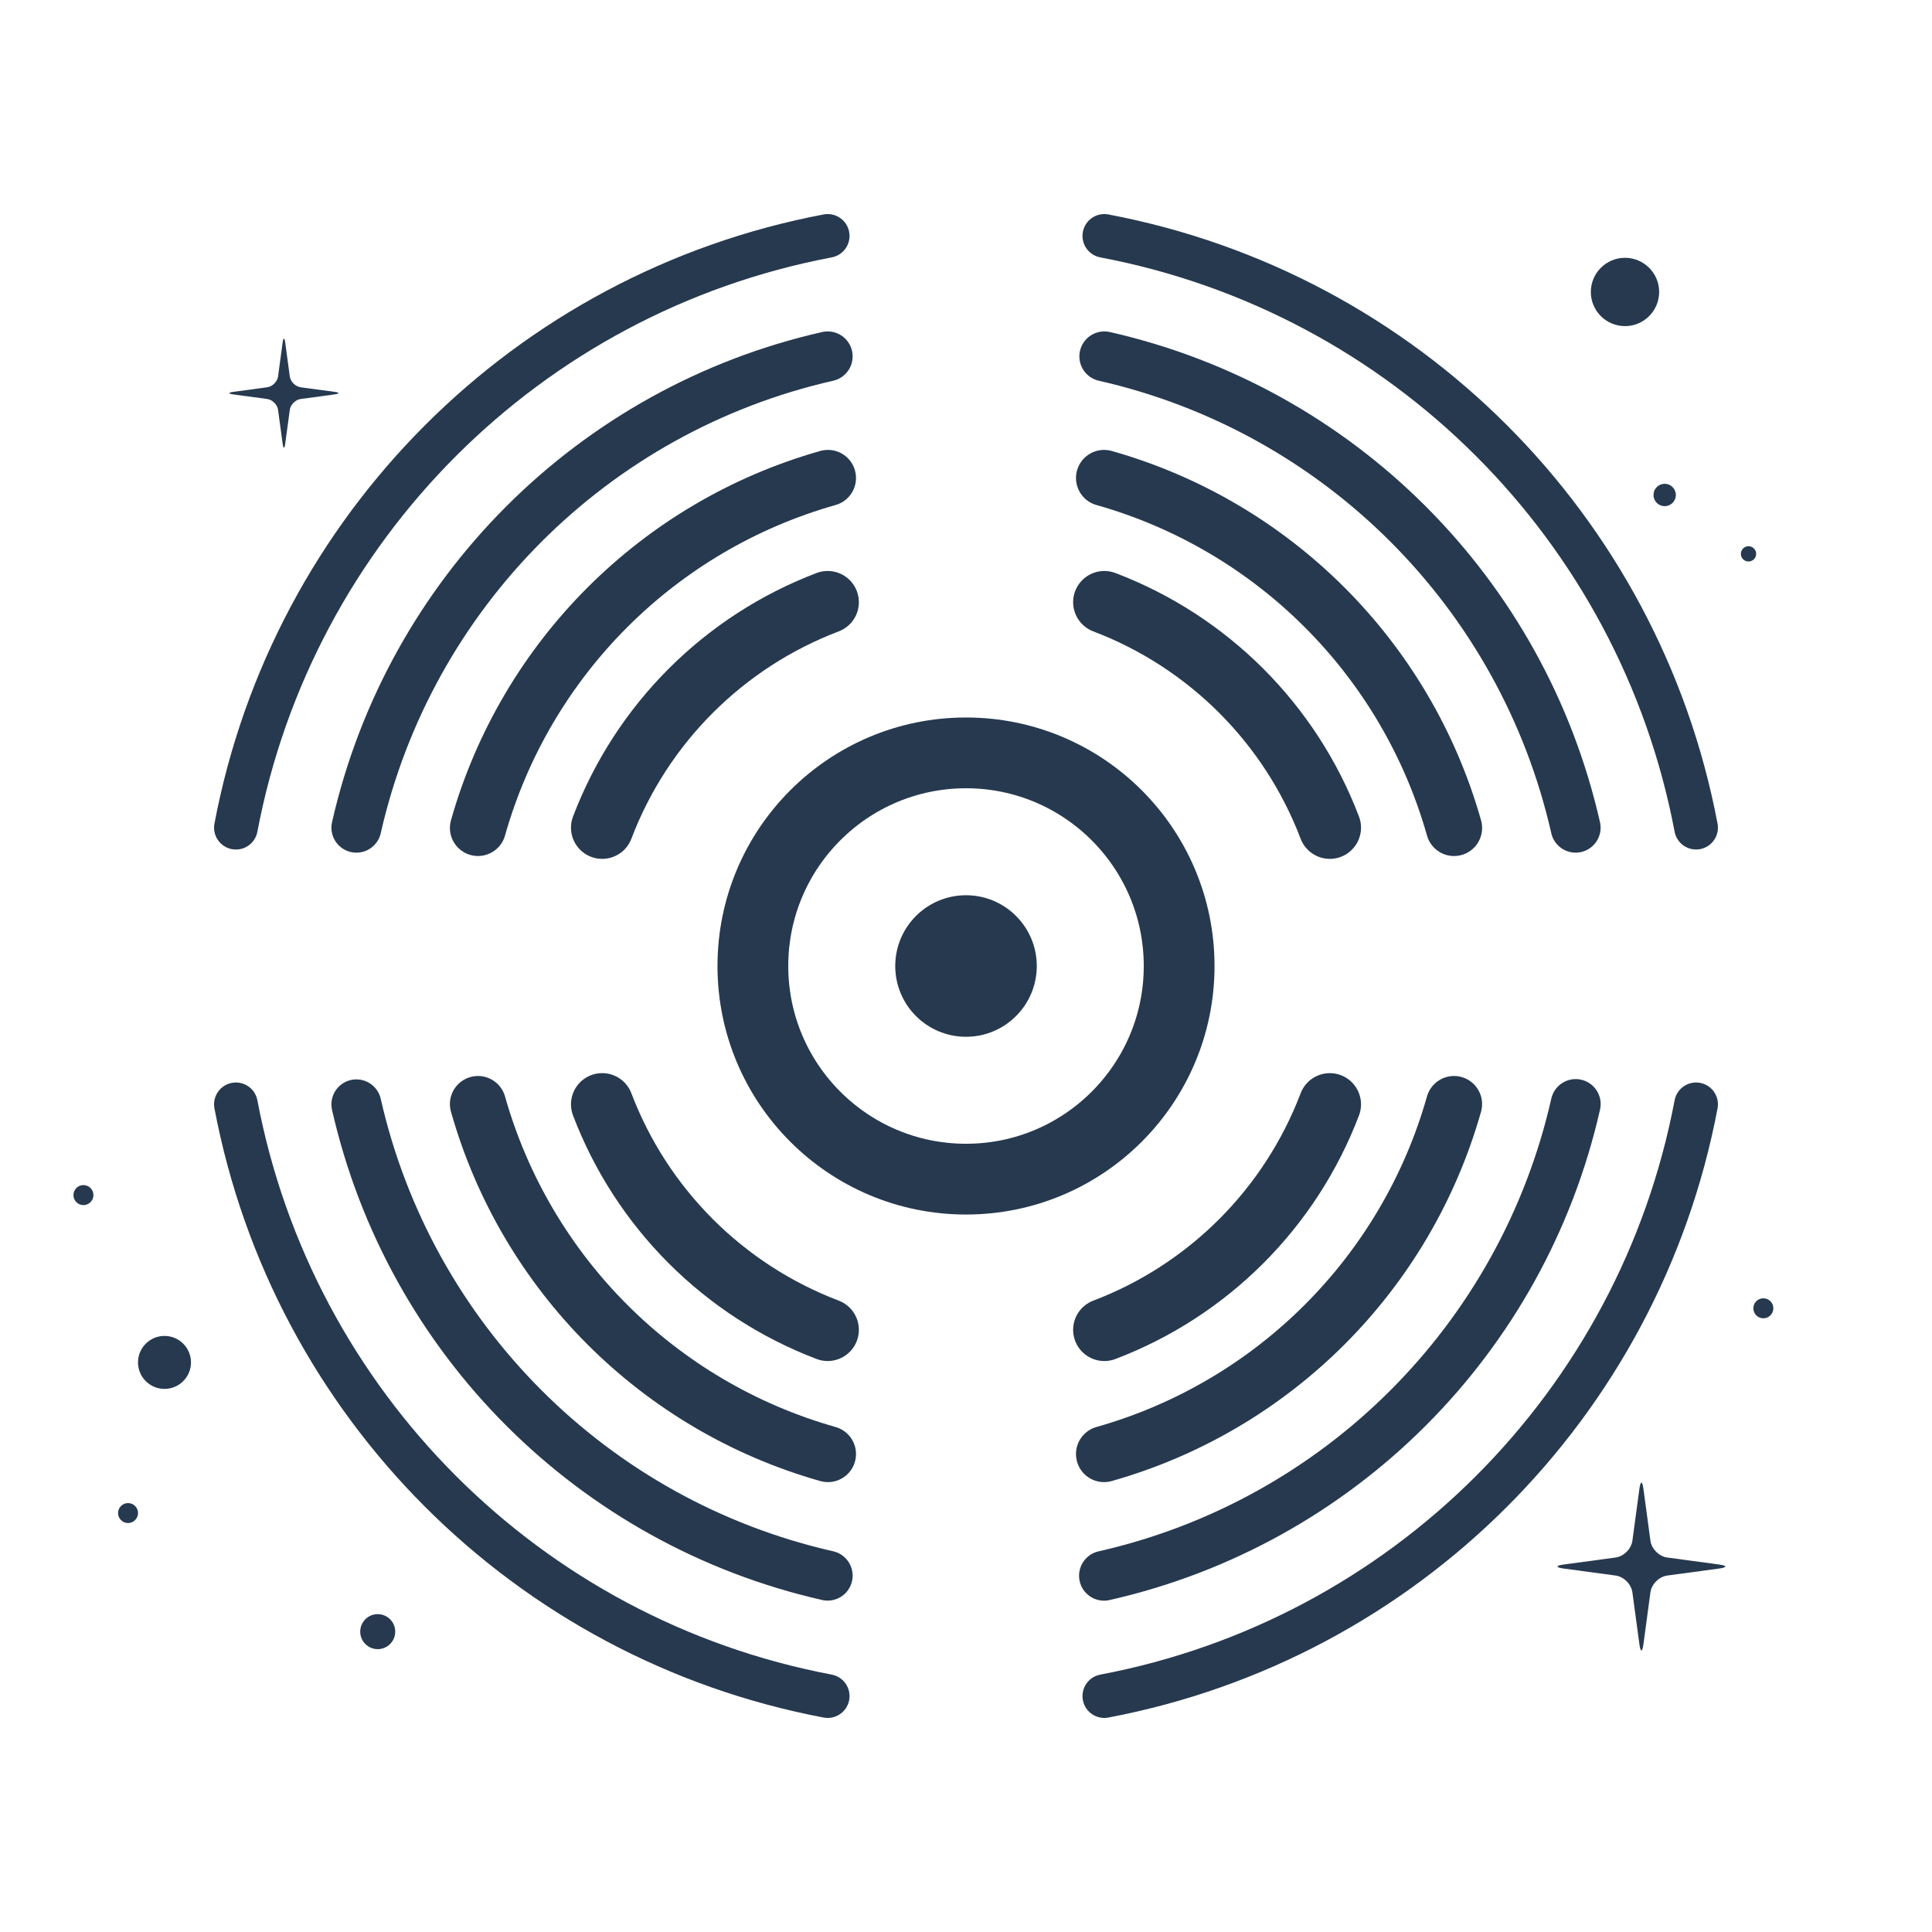
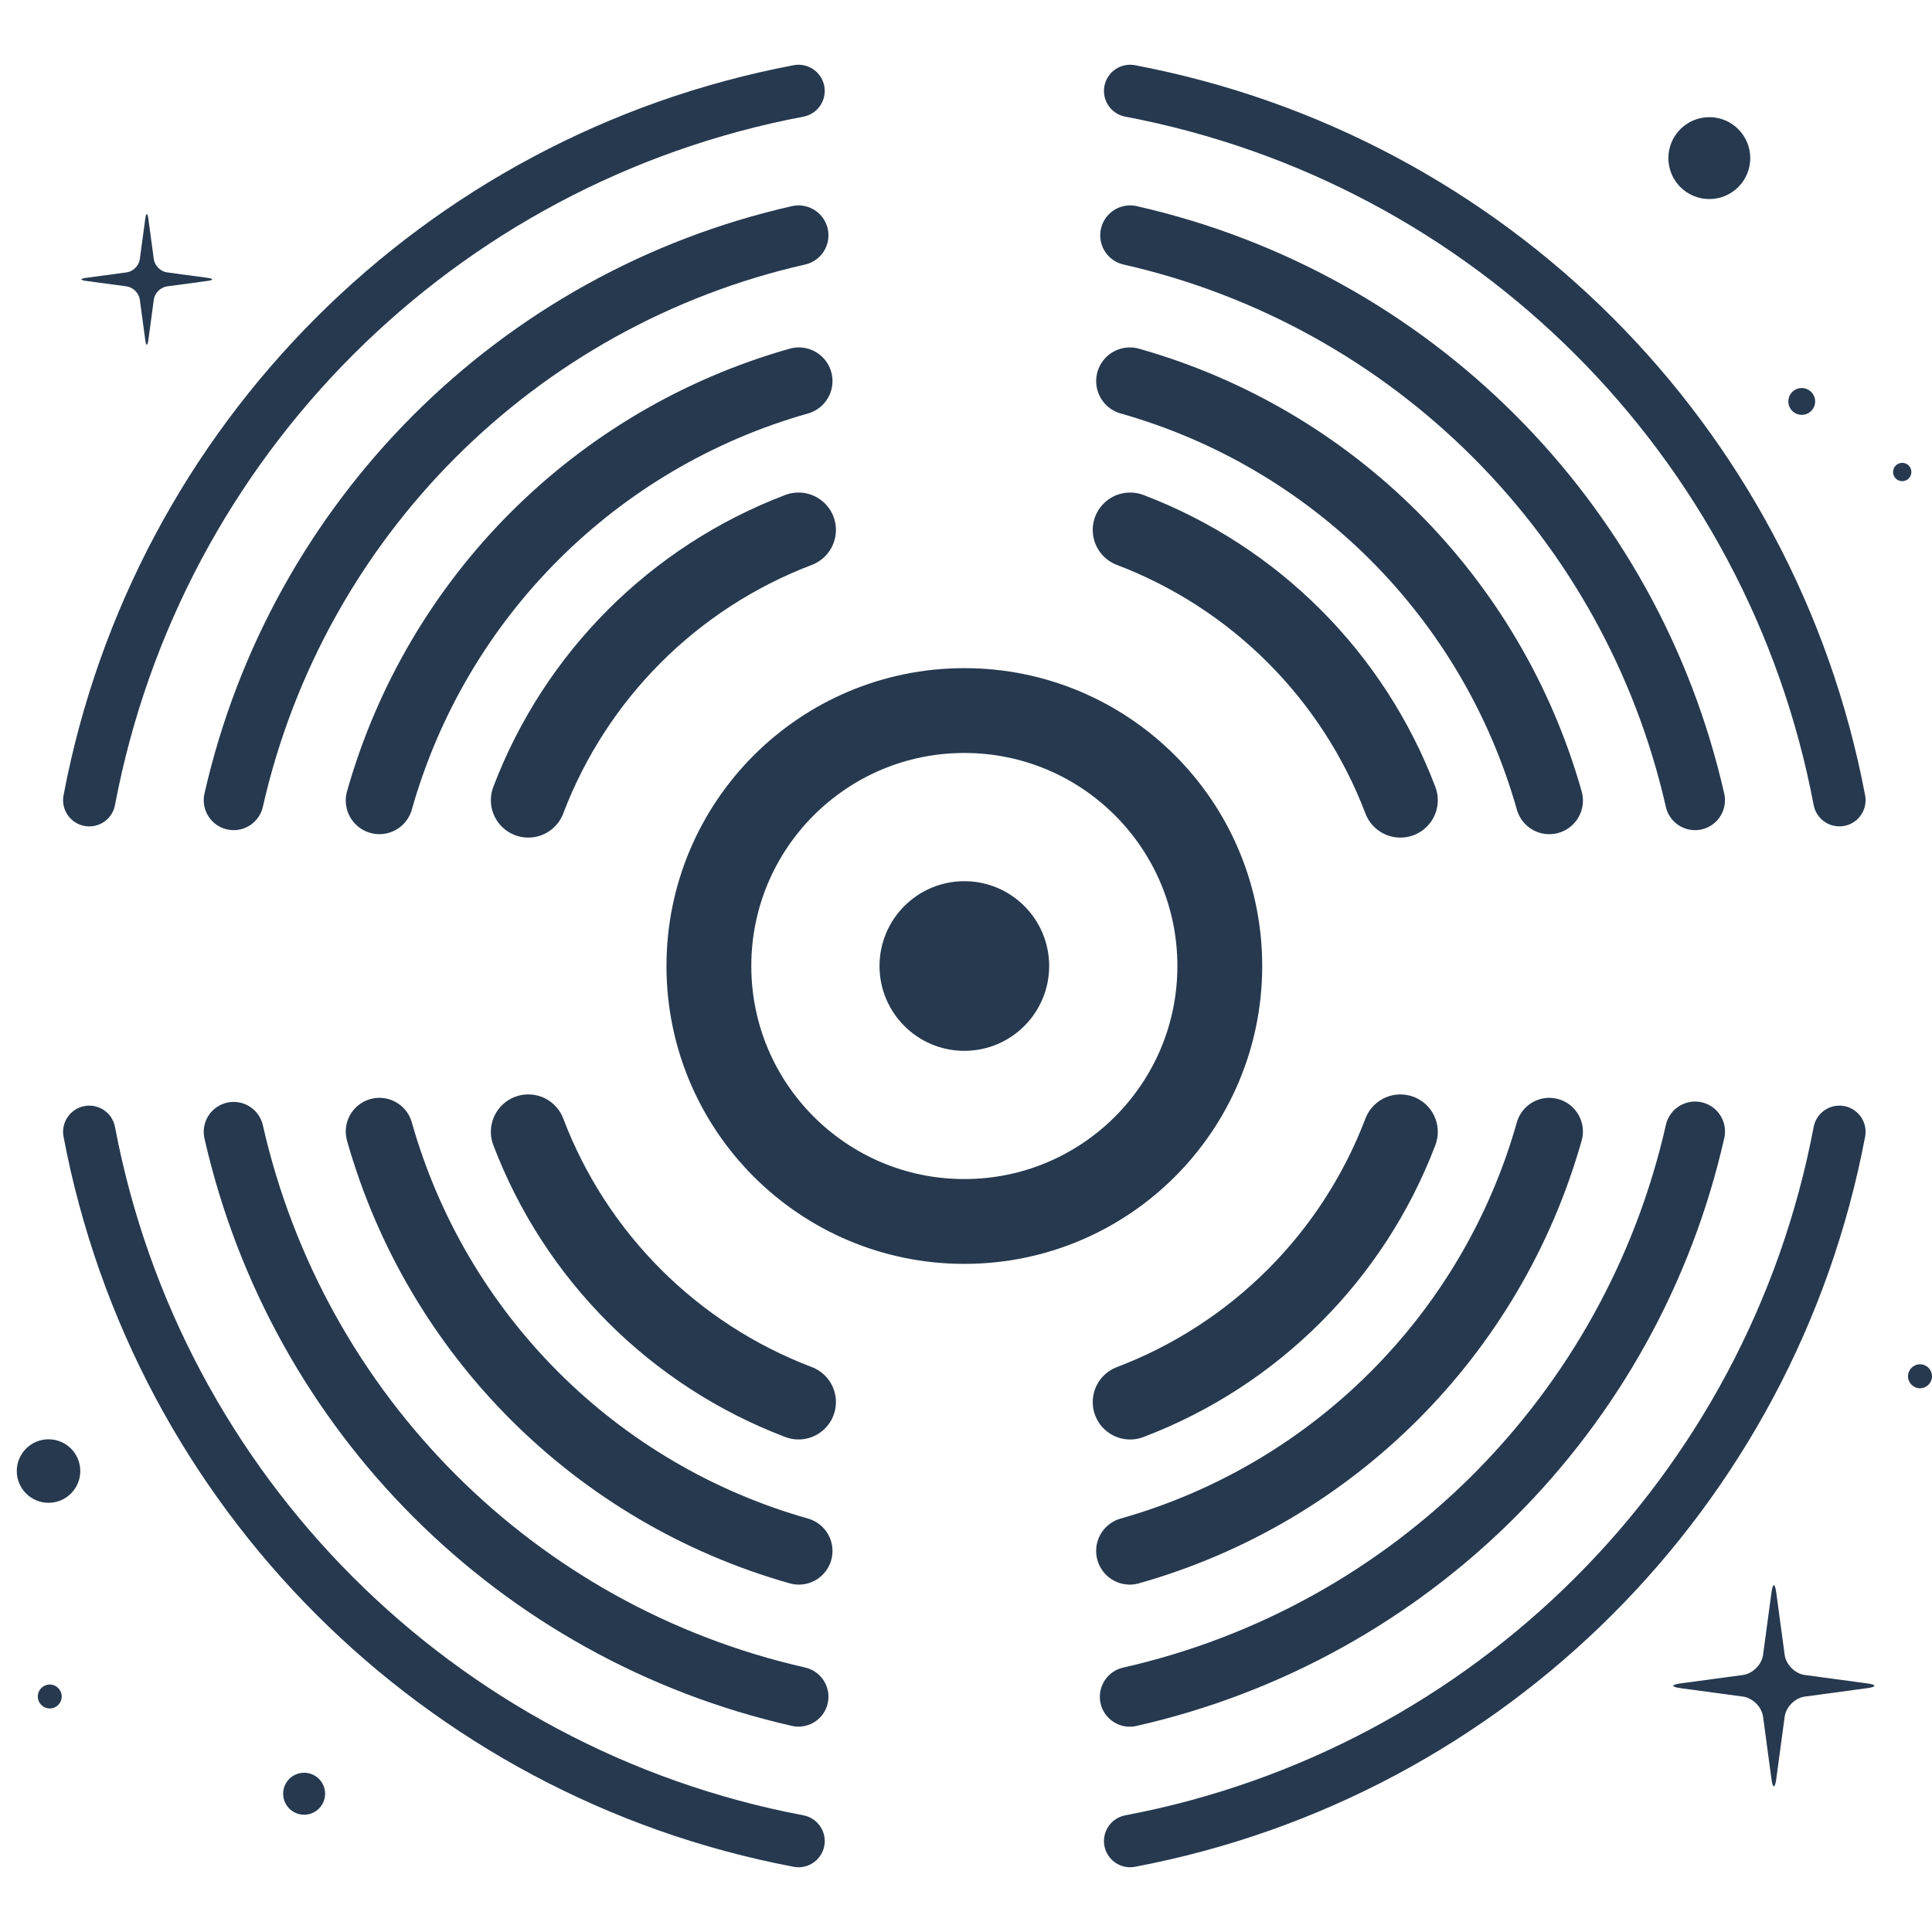
<svg xmlns="http://www.w3.org/2000/svg" width="67.733mm" height="67.733mm" viewBox="0 0 67.733 67.733" version="1.1" id="svg1" xml:space="preserve">
  <defs id="defs1">
    <linearGradient id="swatch21">
      <stop style="stop-color:#ffffff;stop-opacity:1;" offset="0" id="stop21" />
    </linearGradient>
    <linearGradient id="swatch20">
      <stop style="stop-color:#ffffff;stop-opacity:1;" offset="0" id="stop20" />
    </linearGradient>
    <linearGradient id="swatch16">
      <stop style="stop-color:#7187de;stop-opacity:1;" offset="0" id="stop16" />
    </linearGradient>
    <linearGradient id="swatch72">
      <stop style="stop-color:#ffffff;stop-opacity:1;" offset="0" id="stop72" />
    </linearGradient>
    <linearGradient id="swatch70">
      <stop style="stop-color:#ffffff;stop-opacity:1;" offset="0" id="stop70" />
    </linearGradient>
    <linearGradient id="swatch68">
      <stop style="stop-color:#ffffff;stop-opacity:1;" offset="0" id="stop68" />
    </linearGradient>
    <linearGradient id="swatch37">
      <stop style="stop-color:#ffffff;stop-opacity:1;" offset="0" id="stop37" />
    </linearGradient>
    <linearGradient id="swatch31">
      <stop style="stop-color:#ffffff;stop-opacity:1;" offset="0" id="stop31" />
    </linearGradient>
    <linearGradient id="swatch17">
      <stop style="stop-color:#26394f;stop-opacity:1;" offset="0" id="stop17" />
    </linearGradient>
  </defs>
  <g id="layer1" transform="translate(457.2,-722.4941)">
-     <g id="use29" transform="matrix(0.8270153,0,0,0.8270153,-467.7754,714.0061)" style="fill:url(#swatch17);stroke:url(#swatch17);stroke-width:0;stroke-dasharray:none">
-       <g id="g52" transform="translate(-2.513537,39.55521)" style="stroke-width:0;stroke-dasharray:none">
+     <g id="use29" transform="matrix(0.9912412,0,0,0.9912412,-476.6591,705.5955)" style="fill:url(#swatch17);stroke:url(#swatch17);stroke-width:0;stroke-dasharray:none">
+       <g id="g51" transform="translate(-2.513537,39.55521)" style="stroke-width:0;stroke-dasharray:none">
        <path id="path44" style="fill-opacity:1;stroke-width:0;stroke-dasharray:none;paint-order:markers stroke fill" d="m 27.392,-14.768 0.193,1.43 c 0.03,0.226 0.238,0.433 0.464,0.464 l 1.43,0.193 c 0.226,0.03 0.226,0.08 0,0.11 l -1.43,0.193 c -0.226,0.03 -0.433,0.238 -0.464,0.464 l -0.193,1.43 c -0.03,0.226 -0.08,0.226 -0.11,0 l -0.193,-1.43 c -0.03,-0.226 -0.238,-0.433 -0.464,-0.464 l -1.43,-0.193 c -0.226,-0.03 -0.226,-0.08 0,-0.11 l 1.43,-0.193 c 0.226,-0.03 0.433,-0.238 0.464,-0.464 l 0.193,-1.43 c 0.03,-0.226 0.08,-0.226 0.11,0 z" />
        <path id="path45" style="fill-opacity:1;stroke-width:0;stroke-dasharray:none;paint-order:markers stroke fill" d="m 84.968,33.82 0.297,2.201 c 0.047,0.347 0.366,0.667 0.713,0.713 l 2.201,0.297 c 0.347,0.047 0.347,0.123 0,0.17 l -2.201,0.297 c -0.347,0.047 -0.667,0.366 -0.713,0.713 l -0.297,2.201 c -0.047,0.347 -0.123,0.347 -0.17,0 l -0.297,-2.201 c -0.047,-0.347 -0.366,-0.667 -0.713,-0.713 l -2.201,-0.297 c -0.347,-0.047 -0.347,-0.123 0,-0.17 l 2.201,-0.297 c 0.347,-0.047 0.667,-0.366 0.713,-0.713 l 0.297,-2.201 c 0.047,-0.347 0.123,-0.347 0.17,0 z" />
-         <circle style="fill-opacity:1;stroke-width:0;stroke-dasharray:none;paint-order:markers stroke fill" id="circle45" cx="84.187" cy="-16.915" r="1.448" />
-         <circle style="fill-opacity:1;stroke-width:0;stroke-dasharray:none;paint-order:markers stroke fill" id="circle46" cx="22.274" cy="28.463" r="1.123" />
-         <circle style="fill-opacity:1;stroke-width:0;stroke-dasharray:none;paint-order:markers stroke fill" id="circle47" cx="31.313" cy="39.876" r="0.742" />
+         <circle style="fill-opacity:1;stroke-width:0;stroke-dasharray:none;paint-order:markers stroke fill" id="circle45" cx="82.6" cy="-16.915" r="1.448" />
+         <circle style="fill-opacity:1;stroke-width:0;stroke-dasharray:none;paint-order:markers stroke fill" id="circle46" cx="23.861" cy="29.521" r="1.123" />
+         <circle style="fill-opacity:1;stroke-width:0;stroke-dasharray:none;paint-order:markers stroke fill" id="circle47" cx="32.901" cy="40.934" r="0.742" />
        <circle style="fill-opacity:1;stroke-width:0;stroke-dasharray:none;paint-order:markers stroke fill" id="circle48" cx="89.423" cy="-5.813" r="0.324" />
        <circle style="fill-opacity:1;stroke-width:0;stroke-dasharray:none;paint-order:markers stroke fill" id="circle49" cx="85.869" cy="-8.309" r="0.474" />
        <circle style="fill-opacity:1;stroke-width:0;stroke-dasharray:none;paint-order:markers stroke fill" id="circle50" cx="90.052" cy="26.169" r="0.424" />
-         <circle style="fill-opacity:1;stroke-width:0;stroke-dasharray:none;paint-order:markers stroke fill" id="circle51" cx="20.729" cy="34.849" r="0.423" />
-         <circle style="fill-opacity:1;stroke-width:0;stroke-dasharray:none;paint-order:markers stroke fill" id="circle52" cx="18.838" cy="21.37" r="0.424" />
+         <circle style="fill-opacity:1;stroke-width:0;stroke-dasharray:none;paint-order:markers stroke fill" id="circle51" cx="23.904" cy="37.495" r="0.423" />
      </g>
-       <g id="g74" transform="translate(-53.77582,-57.73089)" style="stroke-width:0;stroke-dasharray:none">
-         <circle style="fill-opacity:1;stroke:none;stroke-width:1.8;stroke-linejoin:round;stroke-dasharray:none;paint-order:markers stroke fill" id="circle53" cx="107.514" cy="108.945" r="3" />
-         <circle style="fill:none;fill-opacity:1;stroke-width:3;stroke-linejoin:round;stroke-dasharray:none;stroke-opacity:1;paint-order:normal" id="circle54" cx="107.514" cy="108.945" r="9.035" />
-         <g id="g57" style="fill-opacity:1;stroke-opacity:1">
-           <path id="path54" style="fill:none;fill-opacity:1;stroke-width:2.646;stroke-linecap:round;stroke-linejoin:round;stroke-dasharray:none;stroke-opacity:1" d="m 113.378,93.522 a 16.5,16.5 0 0 1 9.558,9.558" />
-           <path id="path55" style="fill:none;fill-opacity:1;stroke-width:2.646;stroke-linecap:round;stroke-linejoin:round;stroke-dasharray:none;stroke-opacity:1" d="m 92.091,103.08 a 16.5,16.5 0 0 1 9.558,-9.558" />
-           <path id="path56" style="fill:none;fill-opacity:1;stroke-width:2.646;stroke-linecap:round;stroke-linejoin:round;stroke-dasharray:none;stroke-opacity:1" d="m 101.649,124.367 a 16.5,16.5 0 0 1 -9.558,-9.558" />
-           <path id="path57" style="fill:none;fill-opacity:1;stroke-width:2.646;stroke-linecap:round;stroke-linejoin:round;stroke-dasharray:none;stroke-opacity:1" d="m 122.936,114.81 a 16.5,16.5 0 0 1 -9.558,9.558" />
+       <g id="g73" transform="translate(-53.77582,-57.7309)" style="stroke-width:0;stroke-dasharray:none">
+         <circle style="fill-opacity:1;stroke:none;stroke-width:1.8;stroke-linejoin:round;stroke-dasharray:none;paint-order:markers stroke fill" id="circle52" cx="107.514" cy="108.945" r="3" />
+         <circle style="fill:none;fill-opacity:1;stroke-width:3;stroke-linejoin:round;stroke-dasharray:none;stroke-opacity:1;paint-order:normal" id="circle53" cx="107.514" cy="108.945" r="9.035" />
+         <g id="g56" style="fill-opacity:1;stroke-opacity:1">
+           <path id="path53" style="fill:none;fill-opacity:1;stroke-width:2.646;stroke-linecap:round;stroke-linejoin:round;stroke-dasharray:none;stroke-opacity:1" d="m 113.378,93.522 a 16.5,16.5 0 0 1 9.558,9.558" />
+           <path id="path54" style="fill:none;fill-opacity:1;stroke-width:2.646;stroke-linecap:round;stroke-linejoin:round;stroke-dasharray:none;stroke-opacity:1" d="m 92.091,103.08 a 16.5,16.5 0 0 1 9.558,-9.558" />
+           <path id="path55" style="fill:none;fill-opacity:1;stroke-width:2.646;stroke-linecap:round;stroke-linejoin:round;stroke-dasharray:none;stroke-opacity:1" d="m 101.649,124.367 a 16.5,16.5 0 0 1 -9.558,-9.558" />
+           <path id="path56" style="fill:none;fill-opacity:1;stroke-width:2.646;stroke-linecap:round;stroke-linejoin:round;stroke-dasharray:none;stroke-opacity:1" d="m 122.936,114.81 a 16.5,16.5 0 0 1 -9.558,9.558" />
        </g>
-         <g id="g61" style="fill-opacity:1;stroke-opacity:1">
-           <path id="path58" style="fill:none;fill-opacity:1;stroke-width:2.381;stroke-linecap:round;stroke-linejoin:round;stroke-dasharray:none;stroke-opacity:1" d="m 113.367,88.257 a 21.5,21.5 0 0 1 14.835,14.835" />
-           <path id="path59" style="fill:none;fill-opacity:1;stroke-width:2.381;stroke-linecap:round;stroke-linejoin:round;stroke-dasharray:none;stroke-opacity:1" d="M 86.826,103.091 A 21.5,21.5 0 0 1 101.66,88.257" />
-           <path id="path60" style="fill:none;fill-opacity:1;stroke-width:2.381;stroke-linecap:round;stroke-linejoin:round;stroke-dasharray:none;stroke-opacity:1" d="M 101.66,129.633 A 21.5,21.5 0 0 1 86.826,114.798" />
-           <path id="path61" style="fill:none;fill-opacity:1;stroke-width:2.381;stroke-linecap:round;stroke-linejoin:round;stroke-dasharray:none;stroke-opacity:1" d="m 128.201,114.798 a 21.5,21.5 0 0 1 -14.835,14.835" />
+         <g id="g60" style="fill-opacity:1;stroke-opacity:1">
+           <path id="path57" style="fill:none;fill-opacity:1;stroke-width:2.381;stroke-linecap:round;stroke-linejoin:round;stroke-dasharray:none;stroke-opacity:1" d="m 113.367,88.257 a 21.5,21.5 0 0 1 14.835,14.835" />
+           <path id="path58" style="fill:none;fill-opacity:1;stroke-width:2.381;stroke-linecap:round;stroke-linejoin:round;stroke-dasharray:none;stroke-opacity:1" d="M 86.826,103.091 A 21.5,21.5 0 0 1 101.66,88.257" />
+           <path id="path59" style="fill:none;fill-opacity:1;stroke-width:2.381;stroke-linecap:round;stroke-linejoin:round;stroke-dasharray:none;stroke-opacity:1" d="M 101.66,129.633 A 21.5,21.5 0 0 1 86.826,114.798" />
+           <path id="path60" style="fill:none;fill-opacity:1;stroke-width:2.381;stroke-linecap:round;stroke-linejoin:round;stroke-dasharray:none;stroke-opacity:1" d="m 128.201,114.798 a 21.5,21.5 0 0 1 -14.835,14.835" />
        </g>
-         <g id="g65" style="fill-opacity:1;stroke-width:1.587;stroke-dasharray:none;stroke-opacity:1">
-           <path id="path62" style="fill:none;fill-opacity:1;stroke-width:2.117;stroke-linecap:round;stroke-linejoin:round;stroke-dasharray:none;stroke-opacity:1" d="m 113.378,83.102 a 26.5,26.5 0 0 1 19.979,19.979" />
-           <path id="path63" style="fill:none;fill-opacity:1;stroke-width:2.117;stroke-linecap:round;stroke-linejoin:round;stroke-dasharray:none;stroke-opacity:1" d="M 81.671,103.081 A 26.5,26.5 0 0 1 101.649,83.102" />
-           <path id="path64" style="fill:none;fill-opacity:1;stroke-width:2.117;stroke-linecap:round;stroke-linejoin:round;stroke-dasharray:none;stroke-opacity:1" d="M 101.649,134.788 A 26.5,26.5 0 0 1 81.671,114.81" />
-           <path id="path65" style="fill:none;fill-opacity:1;stroke-width:2.117;stroke-linecap:round;stroke-linejoin:round;stroke-dasharray:none;stroke-opacity:1" d="m 133.359,114.797 a 26.5,26.5 0 0 1 -19.994,19.994" />
+         <g id="g64" style="fill-opacity:1;stroke-width:1.587;stroke-dasharray:none;stroke-opacity:1">
+           <path id="path61" style="fill:none;fill-opacity:1;stroke-width:2.117;stroke-linecap:round;stroke-linejoin:round;stroke-dasharray:none;stroke-opacity:1" d="m 113.378,83.102 a 26.5,26.5 0 0 1 19.979,19.979" />
+           <path id="path62" style="fill:none;fill-opacity:1;stroke-width:2.117;stroke-linecap:round;stroke-linejoin:round;stroke-dasharray:none;stroke-opacity:1" d="M 81.671,103.081 A 26.5,26.5 0 0 1 101.649,83.102" />
+           <path id="path63" style="fill:none;fill-opacity:1;stroke-width:2.117;stroke-linecap:round;stroke-linejoin:round;stroke-dasharray:none;stroke-opacity:1" d="M 101.649,134.788 A 26.5,26.5 0 0 1 81.671,114.81" />
+           <path id="path64" style="fill:none;fill-opacity:1;stroke-width:2.117;stroke-linecap:round;stroke-linejoin:round;stroke-dasharray:none;stroke-opacity:1" d="m 133.359,114.797 a 26.5,26.5 0 0 1 -19.994,19.994" />
        </g>
-         <g id="g69" style="fill-opacity:1;stroke-width:1.058;stroke-dasharray:none;stroke-opacity:1">
-           <path id="path66" style="fill:none;fill-opacity:1;stroke-width:1.852;stroke-linecap:round;stroke-linejoin:round;stroke-dasharray:none;stroke-opacity:1" d="m 113.378,77.995 a 31.5,31.5 0 0 1 25.085,25.085" />
-           <path id="path67" style="fill:none;fill-opacity:1;stroke-width:1.852;stroke-linecap:round;stroke-linejoin:round;stroke-dasharray:none;stroke-opacity:1" d="M 76.564,103.081 A 31.5,31.5 0 0 1 101.65,77.995" />
-           <path id="path68" style="fill:none;fill-opacity:1;stroke-width:1.852;stroke-linecap:round;stroke-linejoin:round;stroke-dasharray:none;stroke-opacity:1" d="M 101.65,139.894 A 31.5,31.5 0 0 1 76.564,114.809" />
-           <path id="path69" style="fill:none;fill-opacity:1;stroke-width:1.852;stroke-linecap:round;stroke-linejoin:round;stroke-dasharray:none;stroke-opacity:1" d="m 138.463,114.809 a 31.5,31.5 0 0 1 -25.085,25.085" />
+         <g id="g68" style="fill-opacity:1;stroke-width:1.058;stroke-dasharray:none;stroke-opacity:1">
+           <path id="path65" style="fill:none;fill-opacity:1;stroke-width:1.852;stroke-linecap:round;stroke-linejoin:round;stroke-dasharray:none;stroke-opacity:1" d="m 113.378,77.995 a 31.5,31.5 0 0 1 25.085,25.085" />
+           <path id="path66" style="fill:none;fill-opacity:1;stroke-width:1.852;stroke-linecap:round;stroke-linejoin:round;stroke-dasharray:none;stroke-opacity:1" d="M 76.564,103.081 A 31.5,31.5 0 0 1 101.65,77.995" />
+           <path id="path67" style="fill:none;fill-opacity:1;stroke-width:1.852;stroke-linecap:round;stroke-linejoin:round;stroke-dasharray:none;stroke-opacity:1" d="M 101.65,139.894 A 31.5,31.5 0 0 1 76.564,114.809" />
+           <path id="path68" style="fill:none;fill-opacity:1;stroke-width:1.852;stroke-linecap:round;stroke-linejoin:round;stroke-dasharray:none;stroke-opacity:1" d="m 138.463,114.809 a 31.5,31.5 0 0 1 -25.085,25.085" />
        </g>
-         <g id="g73" style="display:inline;fill-opacity:1;stroke-opacity:1">
-           <path style="fill:none;fill-opacity:1;stroke-width:3;stroke-linecap:round;stroke-linejoin:round;stroke-dasharray:none;stroke-opacity:1;paint-order:markers stroke fill" d="m 107.514,124.367 1e-5,14.027" id="path70" />
-           <path style="fill:none;fill-opacity:1;stroke-width:3;stroke-linecap:round;stroke-linejoin:round;stroke-dasharray:none;stroke-opacity:1;paint-order:markers stroke fill" d="m 136.963,108.945 -14.027,1e-5" id="path71" />
-           <path style="fill:none;fill-opacity:1;stroke-width:3;stroke-linecap:round;stroke-linejoin:round;stroke-dasharray:none;stroke-opacity:1;paint-order:markers stroke fill" d="m 107.514,79.495 1e-5,14.027" id="path72" />
-           <path style="fill:none;fill-opacity:1;stroke-width:3;stroke-linecap:round;stroke-linejoin:round;stroke-dasharray:none;stroke-opacity:1;paint-order:markers stroke fill" d="m 92.091,108.945 -14.027,1e-5" id="path73" />
+         <g id="g72" style="display:inline;fill-opacity:1;stroke-opacity:1">
+           <path style="fill:none;fill-opacity:1;stroke-width:3;stroke-linecap:round;stroke-linejoin:round;stroke-dasharray:none;stroke-opacity:1;paint-order:markers stroke fill" d="m 107.514,124.367 1e-5,14.027" id="path69" />
+           <path style="fill:none;fill-opacity:1;stroke-width:3;stroke-linecap:round;stroke-linejoin:round;stroke-dasharray:none;stroke-opacity:1;paint-order:markers stroke fill" d="m 136.963,108.945 -14.027,1e-5" id="path70" />
+           <path style="fill:none;fill-opacity:1;stroke-width:3;stroke-linecap:round;stroke-linejoin:round;stroke-dasharray:none;stroke-opacity:1;paint-order:markers stroke fill" d="m 107.514,79.495 1e-5,14.027" id="path71" />
+           <path style="fill:none;fill-opacity:1;stroke-width:3;stroke-linecap:round;stroke-linejoin:round;stroke-dasharray:none;stroke-opacity:1;paint-order:markers stroke fill" d="m 92.091,108.945 -14.027,1e-5" id="path72" />
        </g>
      </g>
    </g>
  </g>
</svg>
